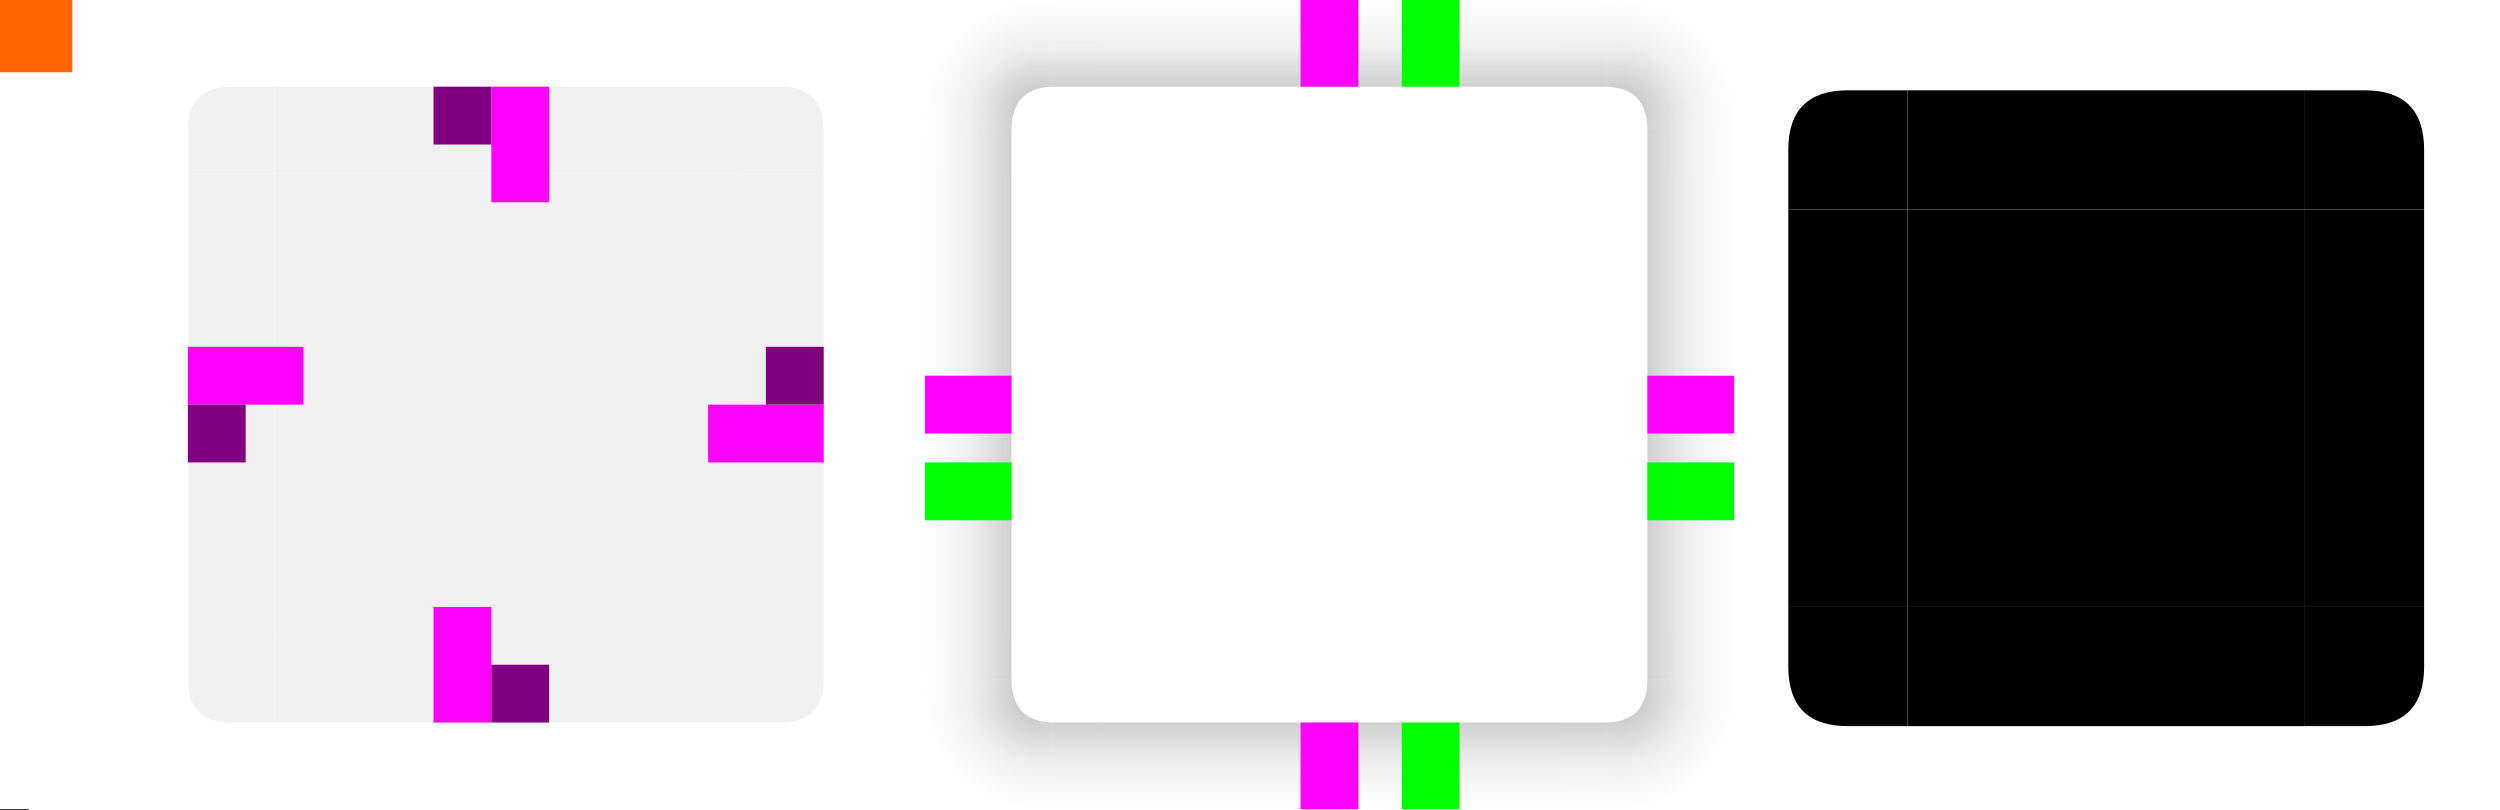
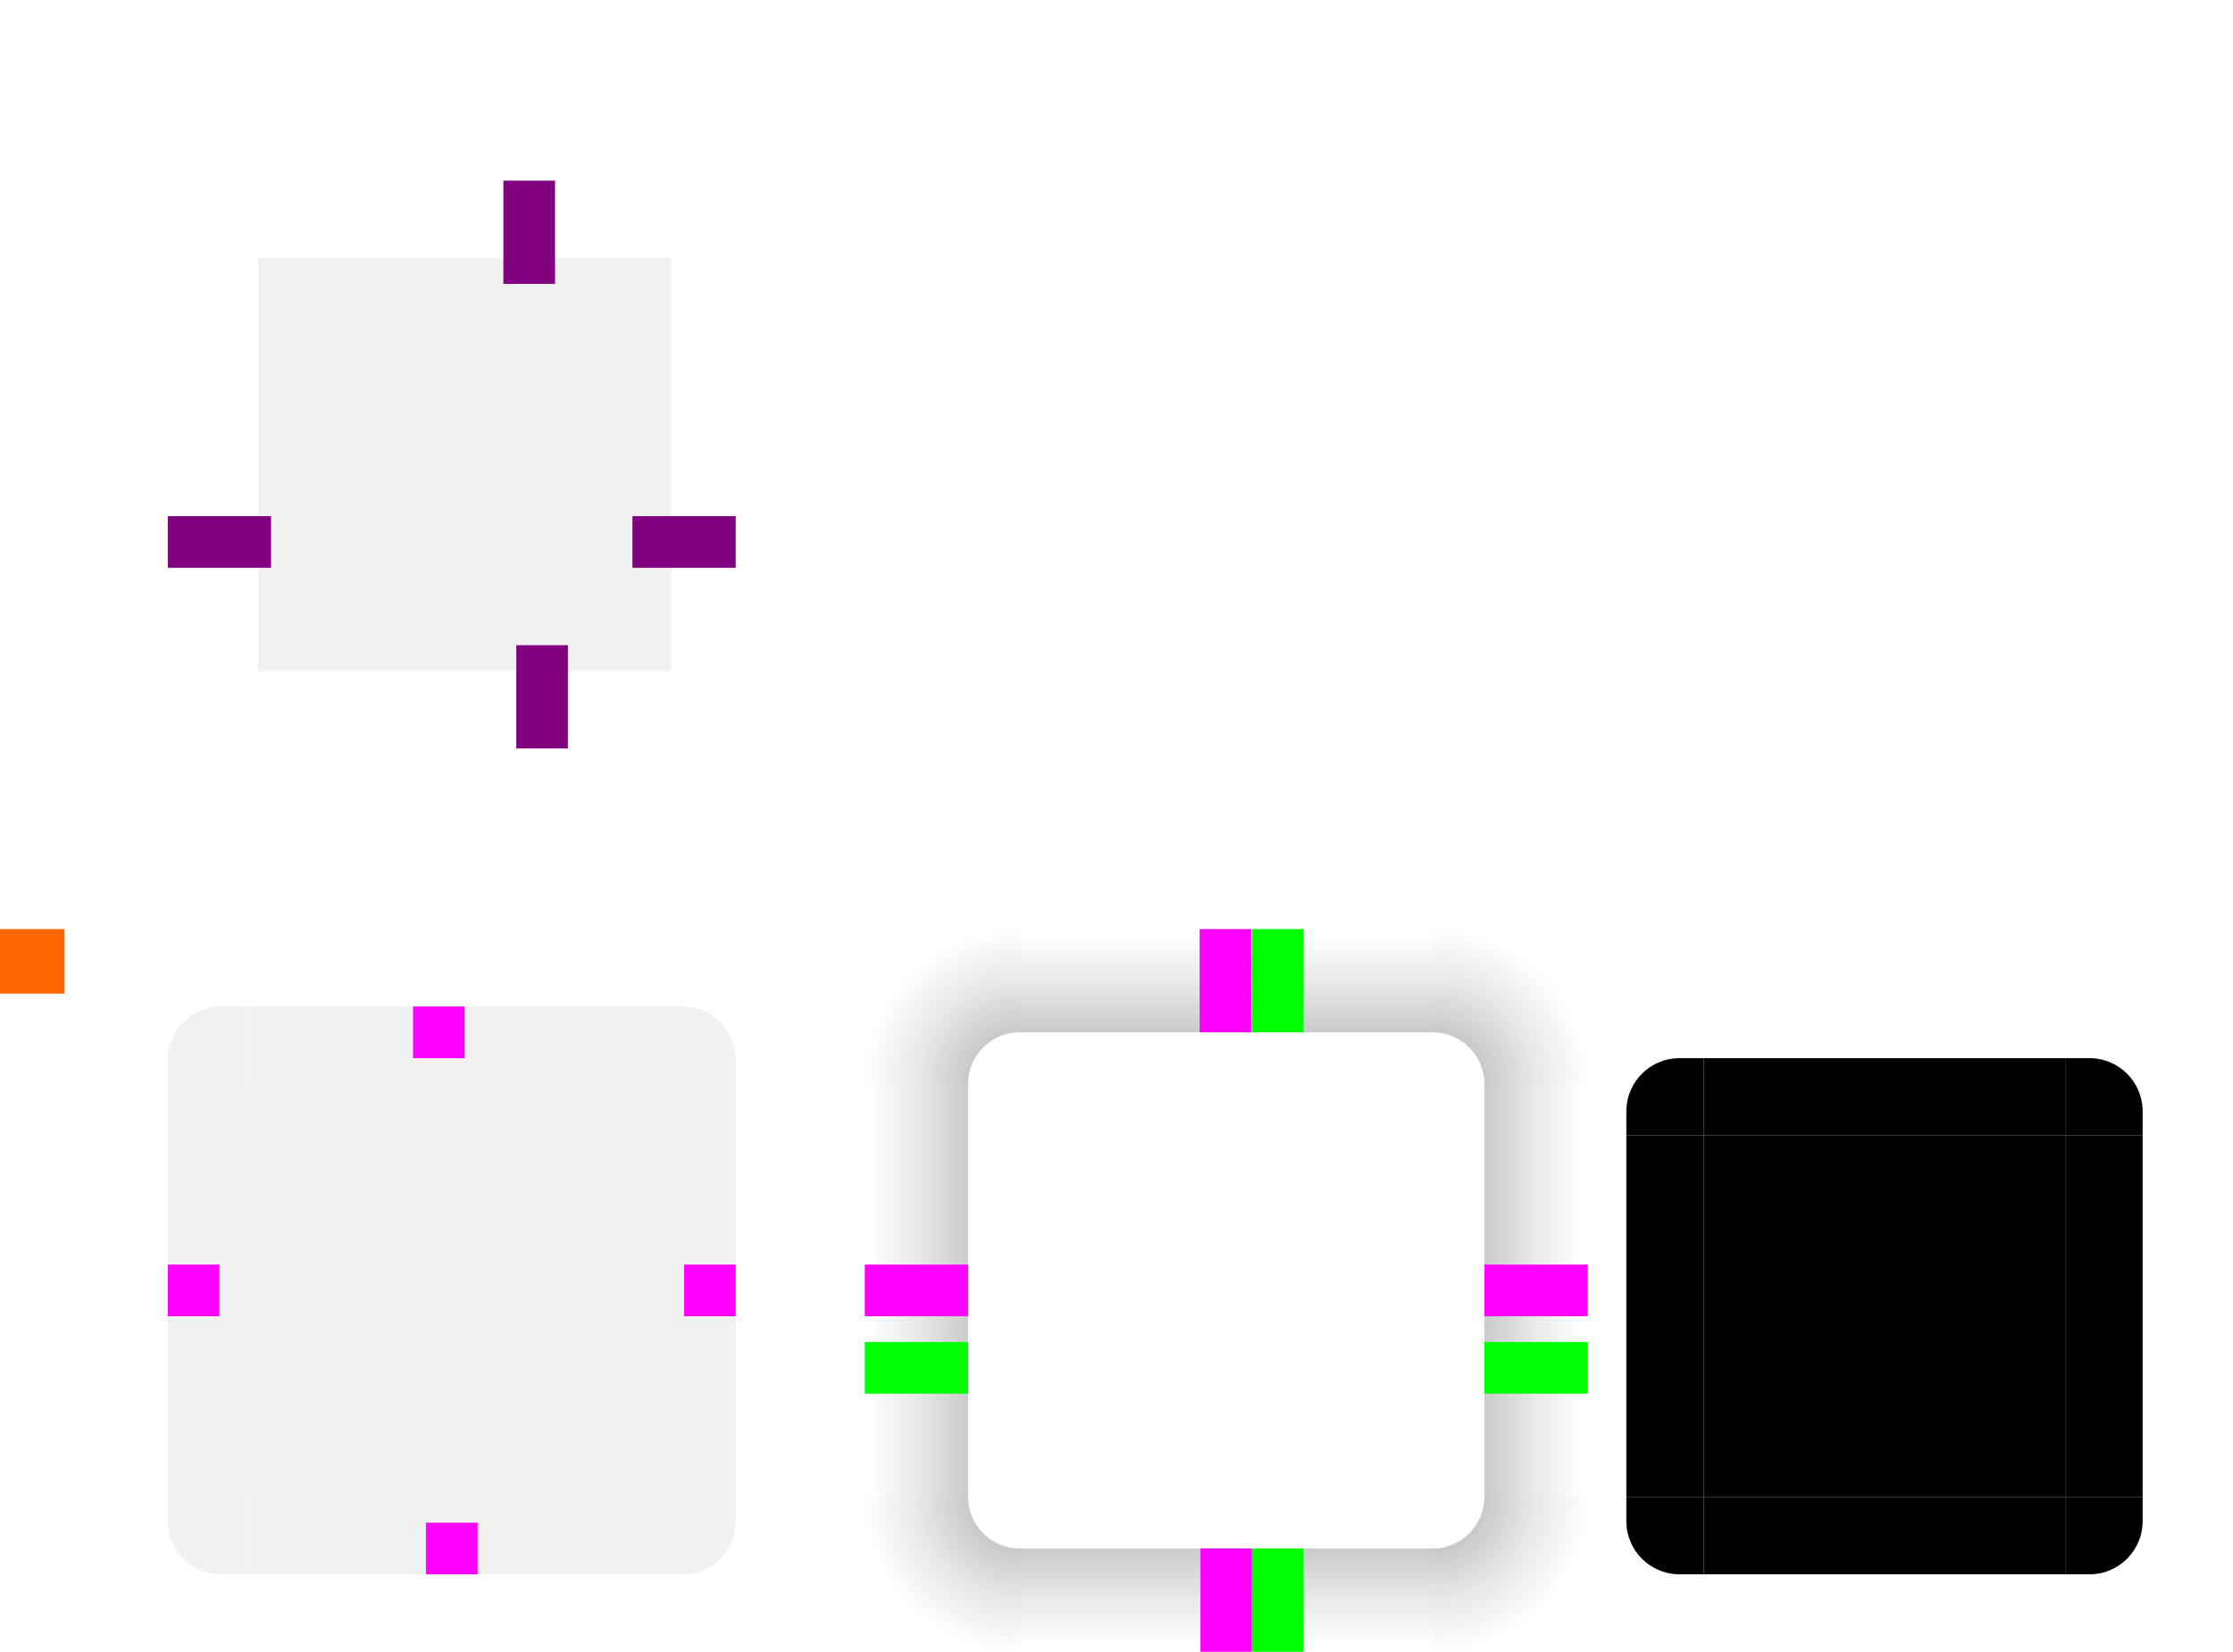
- <svg xmlns="http://www.w3.org/2000/svg" xmlns:xlink="http://www.w3.org/1999/xlink" id="svg2" version="1.1" viewBox="0 0 173 56">
-   <defs id="defs4">
-     <style id="current-color-scheme" type="text/css">.ColorScheme-Text {
+ <svg xmlns="http://www.w3.org/2000/svg" xmlns:xlink="http://www.w3.org/1999/xlink" width="173" height="128" viewBox="0 0 173 128" id="svg2" version="1.1">
+   <style type="text/css" id="current-color-scheme">
+       .ColorScheme-Text {
        color:#31363b;
        stop-color:#31363b;
      }
      .ColorScheme-Background {
        color:#eff0f1;
        stop-color:#eff0f1;
      }
      .ColorScheme-Highlight {
        color:#3daee9;
        stop-color:#3daee9;
      }
      .ColorScheme-ViewText {
        color:#31363b;
        stop-color:#31363b;
      }
      .ColorScheme-ViewBackground {
        color:#fcfcfc;
        stop-color:#fcfcfc;
      }
      .ColorScheme-ViewHover {
        color:#93cee9;
        stop-color:#93cee9;
      }
      .ColorScheme-ViewFocus{
        color:#3daee9;
        stop-color:#3daee9;
      }
      .ColorScheme-ButtonText {
        color:#31363b;
        stop-color:#31363b;
      }
      .ColorScheme-ButtonBackground {
        color:#eff0f1;
        stop-color:#eff0f1;
      }
      .ColorScheme-ButtonHover {
        color:#93cee9;
        stop-color:#93cee9;
      }
      .ColorScheme-ButtonFocus{
        color:#3daee9;
        stop-color:#3daee9;
-       }</style>
-     <linearGradient id="linearGradient4950" x1="55" x2="63" y1="932.362" y2="932.362" gradientUnits="userSpaceOnUse">
-       <stop id="stop1060" stop-opacity=".3" offset="0" />
-       <stop id="stop1091" stop-opacity=".06" offset=".625" />
-       <stop id="stop1062" stop-opacity="0" offset="1" />
+       }
+       </style>
+   <defs id="defs4">
+     <style type="text/css" id="style22">
+       .ColorScheme-Text {
+         color:#31363b;
+       }
+       .ColorScheme-Background {
+         color:#eff0f1;
+       }
+       .ColorScheme-Highlight {
+         color:#3daee9;
+       }
+       .ColorScheme-ViewText {
+         color:#31363b;
+       }
+       .ColorScheme-ViewBackground {
+         color:#fcfcfc;
+       }
+       .ColorScheme-ViewHover {
+         color:#93cee9;
+       }
+       .ColorScheme-ViewFocus{
+         color:#3daee9;
+       }
+       .ColorScheme-ButtonText {
+         color:#31363b;
+       }
+       .ColorScheme-ButtonBackground {
+         color:#eff0f1;
+       }
+       .ColorScheme-ButtonHover {
+         color:#93cee9;
+       }
+       .ColorScheme-ButtonFocus{
+         color:#3daee9;
+       }
+       </style>
+     <style id="current-color-scheme-2" type="text/css">
+       .ColorScheme-Text {
+         color:#7B7C7E;
+       }
+       .ColorScheme-Background{
+         color:#EFF0F1;
+       }
+       .ColorScheme-Highlight{
+         color:#3DAEE6;
+       }
+       .ColorScheme-ViewText {
+         color:#7B7C7E;
+       }
+       .ColorScheme-ViewBackground{
+         color:#FCFCFC;
+       }
+       .ColorScheme-ViewHover {
+         color:#3DAEE6;
+       }
+       .ColorScheme-ViewFocus{
+         color:#1E92FF;
+       }
+       .ColorScheme-ButtonText {
+         color:#7B7C7E;
+       }
+       .ColorScheme-ButtonBackground{
+         color:#EFF0F1;
+       }
+       .ColorScheme-ButtonHover {
+         color:#3DAEE6;
+       }
+       .ColorScheme-ButtonFocus{
+         color:#1E92FF;
+       }
+ </style>
+     <linearGradient id="linearGradient3828-0">
+       <stop id="stop3830-7" offset="0" style="stop-color:#232629;stop-opacity:0.239" />
+       <stop style="stop-color:#1a1c1e;stop-opacity:0.239" offset="0.33" id="stop3836-9" />
+       <stop style="stop-color:#111314;stop-opacity:0.098" offset="0.66" id="stop3832-0" />
+       <stop id="stop3834-0" offset="1" style="stop-color:#000000;stop-opacity:0;" />
    </linearGradient>
-     <linearGradient id="linearGradient4948" x1="-15" x2="-7" y1="932.362" y2="932.362" gradientUnits="userSpaceOnUse">
-       <stop id="stop1084" stop-opacity=".3" offset="0" />
-       <stop id="stop1107" stop-opacity=".06" offset=".63" />
-       <stop id="stop1086" stop-opacity="0" offset="1" />
+     <linearGradient xlink:href="#linearGradient3809-3" id="linearGradient1030" gradientUnits="userSpaceOnUse" gradientTransform="translate(-998.3621,-158)" x1="65" y1="233" x2="65" y2="225.513" />
+     <linearGradient id="linearGradient3809-3">
+       <stop id="stop3811-1" offset="0" style="stop-color:#232629;stop-opacity:0.239;" />
+       <stop style="stop-color:#111314;stop-opacity:0.098;" offset="0.5" id="stop3817-3" />
+       <stop id="stop3815-2" offset="1" style="stop-color:#000000;stop-opacity:0;" />
    </linearGradient>
-     <linearGradient id="linearGradient4942" x1="51" x2="51" y1="48" y2="56" gradientTransform="translate(58)" gradientUnits="userSpaceOnUse">
-       <stop id="stop1114" stop-opacity=".3" offset="0" />
-       <stop id="stop1097" stop-opacity=".06" offset=".617" />
-       <stop id="stop1116" stop-opacity="0" offset="1" />
-     </linearGradient>
-     <radialGradient id="radialGradient4944" cx="54.25" cy="945.112" r="6" gradientTransform="matrix(-8.2303024e-6,1.333333,-1.333321,-8.2302289e-6,1373.139,-24.32554)" gradientUnits="userSpaceOnUse">
-       <stop id="stop1120" stop-opacity=".3" offset="0" />
-       <stop id="stop1095" stop-opacity=".06" offset=".628" />
-       <stop id="stop1122" stop-opacity="0" offset="1" />
-     </radialGradient>
-     <linearGradient id="linearGradient4946" x1="55" x2="63" y1="44" y2="44" gradientUnits="userSpaceOnUse">
-       <stop id="stop4272" stop-opacity=".3" offset="0" />
-       <stop id="stop1093" stop-opacity=".06" offset=".626" />
-       <stop id="stop4274" stop-opacity="0" offset="1" />
-     </linearGradient>
-     <linearGradient id="linearGradient4936" x1="19" x2="19" y1="48" y2="56" gradientTransform="translate(58)" gradientUnits="userSpaceOnUse">
-       <stop id="stop1102" stop-opacity=".3" offset="0" />
-       <stop id="stop1101" stop-opacity=".06" offset=".628" />
-       <stop id="stop1104" stop-opacity="0" offset="1" />
-     </linearGradient>
-     <radialGradient id="radialGradient4938" cx="7.643" cy="950.362" r="6" gradientTransform="matrix(-1.333333,-1.2763442e-5,1.2763442e-5,-1.333333,83.17835,1315.149)" gradientUnits="userSpaceOnUse">
-       <stop id="stop1096" stop-opacity=".3" offset="0" />
-       <stop id="stop1103" stop-opacity=".06" offset=".627" />
-       <stop id="stop1098" stop-opacity="0" offset="1" />
-     </radialGradient>
-     <linearGradient id="linearGradient4940" x1="15" x2="7" y1="44" y2="44" gradientUnits="userSpaceOnUse" xlink:href="#linearGradient1082" />
-     <linearGradient id="linearGradient1082">
-       <stop id="stop1078" stop-opacity=".3" offset="0" />
-       <stop id="stop1109" stop-opacity=".06" offset=".626" />
-       <stop id="stop1080" stop-opacity="0" offset="1" />
-     </linearGradient>
-     <linearGradient id="linearGradient4934" x1="952.362" x2="960.362" y1="-35" y2="-35" gradientUnits="userSpaceOnUse">
-       <stop id="stop1108" stop-opacity=".3" offset="0" />
-       <stop id="stop1099" stop-opacity=".06" offset=".627" />
-       <stop id="stop1110" stop-opacity="0" offset="1" />
-     </linearGradient>
-     <linearGradient id="linearGradient4928" x1="55" x2="63" y1="12" y2="12" gradientUnits="userSpaceOnUse">
-       <stop id="stop1054" stop-opacity=".3" offset="0" />
-       <stop id="stop1089" stop-opacity=".06" offset=".621" />
-       <stop id="stop1056" stop-opacity="0" offset="1" />
-     </linearGradient>
-     <radialGradient id="radialGradient4930" cx="53.893" cy="911.762" r="6" gradientTransform="matrix(1.333334,7.9263054e-6,-7.7052181e-6,1.333336,41.14987,-1207.686)" gradientUnits="userSpaceOnUse">
-       <stop id="stop1048" stop-opacity=".3" offset="0" />
-       <stop id="stop1087" stop-opacity=".06" offset=".626" />
-       <stop id="stop1050" stop-opacity="0" offset="1" />
-     </radialGradient>
-     <linearGradient id="linearGradient3056" x1="51" x2="51" y1="8" y2="-2.0185304e-5" gradientTransform="translate(58)" gradientUnits="userSpaceOnUse">
-       <stop id="stop1042" stop-opacity=".3" offset="0" />
-       <stop id="stop1085" stop-opacity=".06" offset=".621" />
-       <stop id="stop1044" stop-opacity="0" offset="1" />
-     </linearGradient>
-     <linearGradient id="linearGradient4922" x1="15" x2="7" y1="12" y2="12" gradientUnits="userSpaceOnUse" xlink:href="#linearGradient1082" />
-     <radialGradient id="radialGradient4924" cx="22.2" cy="913.969" r="6" gradientTransform="matrix(8.5676352e-6,-1.333333,1.333339,8.5676761e-6,-1145.631,37.59215)" gradientUnits="userSpaceOnUse">
-       <stop id="stop1072" stop-opacity=".3" offset="0" />
-       <stop id="stop1111" stop-opacity=".06" offset=".625" />
-       <stop id="stop1074" stop-opacity="0" offset="1" />
-     </radialGradient>
-     <linearGradient id="linearGradient4926" x1="19" x2="19" y1="8" y2="-2.0185304e-5" gradientTransform="translate(58)" gradientUnits="userSpaceOnUse">
-       <stop id="stop1066" stop-opacity=".3" offset="0" />
-       <stop id="stop1113" stop-opacity=".06" offset=".618" />
-       <stop id="stop1068" stop-opacity="0" offset="1" />
-     </linearGradient>
-     <linearGradient id="linearGradient3054" x1="-912.362" x2="-904.362" y1="-35" y2="-35" gradientUnits="userSpaceOnUse">
-       <stop id="stop1036" stop-opacity=".3" offset="0" />
-       <stop id="stop1083" stop-opacity=".06" offset=".619" />
-       <stop id="stop1038" stop-opacity="0" offset="1" />
-     </linearGradient>
+     <radialGradient xlink:href="#linearGradient3828-0" id="radialGradient1024" gradientUnits="userSpaceOnUse" gradientTransform="matrix(0,2,2,0,-397,848.3621)" cx="50" cy="238" fx="50" fy="238" r="6" />
+     <linearGradient xlink:href="#linearGradient3809-3" id="linearGradient1022" gradientUnits="userSpaceOnUse" gradientTransform="translate(29,-1185.362)" x1="65" y1="233" x2="65" y2="225.513" />
+     <radialGradient xlink:href="#linearGradient3828-0" id="radialGradient1032" gradientUnits="userSpaceOnUse" gradientTransform="matrix(0,2,-2,0,587,848.3621)" cx="50" cy="238" fx="50" fy="238" r="6" />
+     <linearGradient xlink:href="#linearGradient3809-3" id="linearGradient1020" gradientUnits="userSpaceOnUse" gradientTransform="translate(-998.3621,-348)" x1="65" y1="233" x2="65" y2="225.513" />
+     <radialGradient xlink:href="#linearGradient3828-0" id="radialGradient1026" gradientUnits="userSpaceOnUse" gradientTransform="matrix(0,-2,-2,0,587,1016.362)" cx="50" cy="238" fx="50" fy="238" r="6" />
+     <linearGradient xlink:href="#linearGradient3809-3" id="linearGradient1018" gradientUnits="userSpaceOnUse" gradientTransform="translate(29.00001,679.3622)" x1="65" y1="233" x2="65" y2="225.513" />
+     <radialGradient xlink:href="#linearGradient3828-0" id="radialGradient1028" gradientUnits="userSpaceOnUse" gradientTransform="matrix(0,-2,2,0,-397,1016.362)" cx="50" cy="238" fx="50" fy="238" r="6" />
  </defs>
-   <g id="layer1" transform="translate(0,-904.3622)">
-     <rect id="hint-tile-center" y="904.362" width="5" height="5" fill="#f60" />
+   <g id="layer1" transform="translate(0,-832.3622)">
+     <rect style="opacity:0.90;fill:currentColor;fill-opacity:1;stroke:none" id="thick-center" width="32" height="32" x="20" y="852.362" class="ColorScheme-Background" />
+     <rect style="fill:url(#linearGradient1020);fill-opacity:1;stroke:none;stroke-width:2.219" id="shadow-right" width="32" height="8" x="-948.362" y="-123" transform="matrix(0,-1,-1,0,0,0)" />
+     <rect y="-960.362" x="79" height="8" width="32" id="shadow-bottom" style="fill:url(#linearGradient1022);fill-opacity:1;stroke:none;stroke-width:1.05" transform="scale(1,-1)" />
+     <path style="fill:url(#radialGradient1024);fill-opacity:1;stroke:none" d="m 67,960.362 v -12 H 75 c 0,2.209 1.791,4 4,4 v 8 z" id="shadow-bottomleft" />
+     <path id="shadow-bottomright" d="m 123,960.362 v -12 h -8 c 0,2.209 -1.791,4 -4,4 v 8 z" style="fill:url(#radialGradient1032);fill-opacity:1;stroke:none" />
+     <rect y="67" x="-948.362" height="8" width="32" id="shadow-left" style="fill:url(#linearGradient1030);fill-opacity:1;stroke:none;stroke-width:2.219" transform="rotate(-90)" />
+     <rect style="fill:url(#linearGradient1018);fill-opacity:1;stroke:none;stroke-width:1.05" id="shadow-top" width="32" height="8" x="79" y="904.362" />
+     <rect style="opacity:1;fill:#ff6600;fill-opacity:1;stroke:none" id="hint-tile-center" width="5" height="5" x="0" y="904.362" />
    <g id="top">
-       <rect id="rect4152" class="ColorScheme-Background" transform="matrix(0,-1,-1,0,0,0)" x="-916.362" y="-51" width="6" height="32" fill="currentColor" opacity=".9" />
+       <rect y="-51" x="-916.362" height="32" width="6" id="rect4152" style="opacity:0.90;fill:currentColor;fill-opacity:1;stroke:none" transform="matrix(0,-1,-1,0,0,0)" class="ColorScheme-Background" />
    </g>
    <g id="bottom">
-       <rect id="rect4148" class="ColorScheme-Background" transform="rotate(90)" x="948.362" y="-51" width="6" height="32" fill="currentColor" opacity=".9" />
+       <rect transform="rotate(90)" style="opacity:0.90;fill:currentColor;fill-opacity:1;stroke:none" id="rect4148" width="6" height="32" x="948.362" y="-51" class="ColorScheme-Background" />
    </g>
    <g id="left">
-       <rect id="rect4144" class="ColorScheme-Background" transform="scale(-1,1)" x="-19" y="916.362" width="6" height="32" fill="currentColor" opacity=".9" />
+       <rect transform="scale(-1,1)" style="opacity:0.90;fill:currentColor;fill-opacity:1;stroke:none" id="rect4144" width="6" height="32" x="-19" y="916.362" class="ColorScheme-Background" />
    </g>
    <g id="right">
-       <rect id="rect4140" class="ColorScheme-Background" x="51" y="916.362" width="6" height="32" fill="currentColor" opacity=".9" />
+       <rect y="916.362" x="51" height="32" width="6" id="rect4140" style="opacity:0.90;fill:currentColor;fill-opacity:1;stroke:none" class="ColorScheme-Background" />
    </g>
    <g id="center">
-       <rect id="rect4401" x="19" y="916.362" width="32" height="32" fill="none" />
-       <rect id="rect4138" class="ColorScheme-Background" x="19" y="916.362" width="32" height="32" fill="currentColor" opacity=".9" />
-     </g>
-     <g id="shadow-top" transform="translate(56.99998,1.7432666e-5)">
-       <rect id="rect4820" transform="matrix(0,-1,-1,0,0,0)" x="-916.362" y="-51" width="6" height="32" fill="none" />
-       <rect id="rect4822" transform="matrix(0,-1,-1,0,0,0)" x="-910.362" y="-51" width="6" height="32" fill="url(#linearGradient3054)" opacity=".9" />
-       <rect id="rect4824" transform="matrix(0,-1,-1,0,0,0)" x="-911.362" y="-51" width="1" height="32" fill="none" />
-     </g>
-     <g id="shadow-topleft" transform="translate(56.99998,1.7432666e-5)">
-       <path id="path4828" transform="translate(0,904.3622)" d="m7 9v3h6v-4 1z" fill="url(#linearGradient4922)" fill-rule="evenodd" opacity=".9" />
-       <path id="path4830" transform="translate(-58,904.3622)" d="m65 0v9h6c0-2 1-3 3-3v-6z" fill="url(#radialGradient4924)" fill-rule="evenodd" opacity=".9" />
-       <path id="path4832" transform="translate(-58,904.3622)" d="m74 0v6h-1 4v-6h-4z" fill="url(#linearGradient4926)" fill-rule="evenodd" opacity=".9" />
-       <rect id="rect4834" transform="scale(-1,1)" x="-19" y="910.362" width="6" height="6" ry="1" fill="none" />
-       <rect id="rect4836" transform="scale(-1,1)" x="-19" y="910.362" width="2" height="6" ry="0" fill="none" />
-       <rect id="rect4838" transform="scale(-1,1)" x="-18" y="914.362" width="5" height="2" fill="none" />
-     </g>
-     <g id="shadow-topright" transform="translate(56.99998,1.7432666e-5)">
-       <path id="path4842" transform="translate(0,904.3622)" d="m57 9v-1 4h6v-4 1z" fill="url(#linearGradient4928)" fill-rule="evenodd" opacity=".9" />
-       <path id="path4844" transform="translate(-58,904.3622)" d="m112 0v6c2 0 3 1 3 3h6v-9z" fill="url(#radialGradient4930)" fill-rule="evenodd" opacity=".9" />
-       <path id="path4846" transform="translate(-58,904.3622)" d="m109 0v6h4-1v-6h1z" fill="url(#linearGradient3056)" fill-rule="evenodd" opacity=".9" />
-       <rect id="rect4848" x="51" y="910.362" width="6" height="6" ry="1" fill="none" />
-       <rect id="rect4850" x="51" y="910.362" width="2" height="6" ry="0" fill="none" />
-       <rect id="rect4852" x="52" y="914.362" width="5" height="2" fill="none" />
-     </g>
-     <g id="shadow-bottom" transform="translate(56.99998,1.7432666e-5)">
-       <rect id="rect4856" transform="rotate(90)" x="948.362" y="-51" width="6" height="32" fill="none" />
-       <rect id="rect4858" transform="rotate(90)" x="954.362" y="-51" width="6" height="32" fill="url(#linearGradient4934)" opacity=".9" />
-       <rect id="rect4860" transform="rotate(90)" x="953.362" y="-51" width="1" height="32" fill="none" />
-     </g>
-     <g id="shadow-bottomleft" transform="translate(56.99998,1.7432666e-5)">
-       <path id="path4864" transform="translate(-58,904.3622)" d="m74 50v6h-1 4v-6h-4z" fill="url(#linearGradient4936)" fill-rule="evenodd" opacity=".9" />
-       <path id="path4866" transform="translate(-58,904.3622)" d="m65 47v9h9v-6c-2 0-3-1-3-3z" fill="url(#radialGradient4938)" fill-rule="evenodd" opacity=".9" />
-       <path id="path4868" transform="translate(0,904.3622)" d="m7 44v4-1h6v1-4z" fill="url(#linearGradient4940)" fill-rule="evenodd" opacity=".9" />
-       <rect id="rect4870" transform="scale(-1)" x="-19" y="-954.362" width="6" height="6" ry="1" fill="none" />
-       <rect id="rect4872" transform="scale(-1)" x="-19" y="-954.362" width="2" height="6" ry="0" fill="none" />
-       <rect id="rect4874" transform="scale(-1)" x="-18" y="-950.362" width="5" height="2" fill="none" />
-     </g>
-     <g id="shadow-bottomright" transform="translate(56.99998,1.7432666e-5)">
-       <path id="path4878" transform="translate(-58,904.3622)" d="m109 50v6h4-1v-6h1z" fill="url(#linearGradient4942)" fill-rule="evenodd" opacity=".9" />
-       <path id="path4880" transform="translate(-58,904.3622)" d="m115 47c0 2-1 3-3 3v6h9v-9z" fill="url(#radialGradient4944)" fill-rule="evenodd" opacity=".9" />
-       <path id="path4882" transform="translate(0,904.3622)" d="m57 44v4-1h6v1-4z" fill="url(#linearGradient4946)" fill-rule="evenodd" opacity=".9" />
-       <rect id="rect4884" transform="scale(1,-1)" x="51" y="-954.362" width="6" height="6" ry="1" fill="none" />
-       <rect id="rect4886" transform="scale(1,-1)" x="51" y="-954.362" width="2" height="6" ry="0" fill="none" />
-       <rect id="rect4888" transform="scale(1,-1)" x="52" y="-950.362" width="5" height="2" fill="none" />
-     </g>
-     <g id="shadow-left" transform="translate(56.99998,1.7432666e-5)">
-       <rect id="rect4892" transform="scale(-1,1)" x="-19" y="916.362" width="6" height="32" fill="none" />
-       <rect id="rect4894" transform="scale(-1,1)" x="-13" y="916.362" width="6" height="32" fill="url(#linearGradient4948)" opacity=".9" />
-       <rect id="rect4896" transform="scale(-1,1)" x="-14" y="916.362" width="1" height="32" fill="none" />
-     </g>
-     <g id="shadow-right" transform="translate(56.99998,1.7432666e-5)">
-       <rect id="rect4900" x="51" y="916.362" width="6" height="32" fill="none" />
-       <rect id="rect4902" x="57" y="916.362" width="6" height="32" fill="url(#linearGradient4950)" opacity=".9" />
-       <rect id="rect4904" x="56" y="916.362" width="1" height="32" fill="none" />
-     </g>
-     <g id="shadow-center" transform="translate(56.99998,1.7432666e-5)" fill="none">
-       <rect id="rect4908" x="19" y="916.362" width="32" height="32" />
-       <rect id="rect4910" x="19" y="916.362" width="32" height="32" />
-     </g>
-     <rect id="shadow-hint-top-margin" x="90" y="904.362" width="4" height="6" fill="#f0f" />
-     <rect id="shadow-hint-bottom-margin" x="90" y="954.362" width="4" height="6" fill="#f0f" />
-     <rect id="shadow-hint-right-margin" transform="rotate(90)" x="930.362" y="-120" width="4" height="6" fill="#f0f" />
-     <rect id="shadow-hint-left-margin" transform="rotate(90)" x="930.362" y="-70" width="4" height="6" fill="#f0f" />
-     <rect id="shadow-hint-top-inset" x="97" y="904.362" width="4" height="6" fill="#0f0" />
-     <rect id="shadow-hint-bottom-inset" x="97" y="954.362" width="4" height="6" fill="#0f0" />
-     <rect id="shadow-hint-right-inset" transform="rotate(90)" x="936.362" y="-120" width="4" height="6" fill="#0f0" />
-     <rect id="shadow-hint-left-inset" transform="rotate(90)" x="936.362" y="-70" width="4" height="6" fill="#0f0" />
-     <rect id="mask-top" x="132" y="910.612" width="27.5" height="8.25" style="paint-order:normal" />
-     <rect id="mask-center" x="132" y="918.862" width="27.5" height="27.5" style="paint-order:normal" />
-     <rect id="mask-bottom" transform="scale(1,-1)" x="132" y="-954.612" width="27.5" height="8.25" style="paint-order:normal" />
-     <rect id="mask-left" transform="rotate(90)" x="918.862" y="-132" width="27.5" height="8.25" style="paint-order:normal" />
-     <rect id="mask-right" transform="rotate(90)" x="918.862" y="-167.75" width="27.5" height="8.25" style="paint-order:normal" />
-     <path id="mask-bottomright" class="ColorScheme-Background" d="m159.5 954.612v-8.25h8.25v4.125c0 2.75-1.375 4.125-4.125 4.125h-2.75z" />
-     <path id="mask-bottomleft" class="ColorScheme-Background" d="m132 954.612v-8.25h-8.25v4.125c0 2.75 1.375 4.125 4.125 4.125h2.75z" />
-     <path id="mask-topleft" class="ColorScheme-Background" d="m132 910.612v8.25h-8.25v-4.125c0-2.75 1.375-4.125 4.125-4.125h2.75z" />
-     <path id="mask-topright" class="ColorScheme-Background" d="m159.5 910.612v8.25h8.25v-4.125c0-2.75-1.375-4.125-4.125-4.125h-2.75z" />
-     <g id="topleft" transform="translate(0,-2.0185303e-5)">
-       <path id="rect4159" class="ColorScheme-Background" transform="translate(0,904.3622)" d="m16 6c-2 0-3 1-3 3v3h6v-6h-1 1z" fill="currentColor" opacity=".9" />
-     </g>
-     <g id="topright" transform="translate(0,-2.0185303e-5)">
-       <path id="rect4177" class="ColorScheme-Background" transform="translate(0,904.3622)" d="m51 6v6h6v-3c0-2-1-3-3-3h-2z" fill="currentColor" opacity=".9" />
-     </g>
-     <g id="bottomleft" transform="translate(0,-2.0185303e-5)">
-       <path id="path5048" class="ColorScheme-Background" d="m19 954.362v-6h-6v3c0 2 1 3 3 3h2z" fill="currentColor" opacity=".9" />
-     </g>
-     <g id="bottomright" transform="translate(0,-2.0185303e-5)">
-       <path id="rect4177-6" class="ColorScheme-Background" d="m51 954.362v-6h6v3c0 2-1 3-3 3h-2z" fill="currentColor" opacity=".9" />
-     </g>
-     <rect id="hint-top-inset" x="33" y="904.362" width="4" height="1e-6" fill="#0f0" />
-     <rect id="hint-bottom-inset" x="33" y="954.362" width="4" height="1e-6" fill="#0f0" />
-     <rect id="hint-right-inset" transform="rotate(90)" x="930.362" y="-63" width="4" height="1e-6" fill="#0f0" />
-     <rect id="hint-left-inset" transform="rotate(90)" x="930.362" y="-13" width="4" height="1e-6" fill="#0f0" />
-     <rect id="thick-hint-top-margin" x="34" y="910.362" width="4" height="8" fill="#f0f" />
-     <rect id="thick-hint-bottom-margin" x="30" y="946.362" width="4" height="8" fill="#f0f" />
-     <rect id="thick-hint-right-margin" transform="rotate(90)" x="932.362" y="-57" width="4" height="8" fill="#f0f" />
-     <rect id="thick-hint-left-margin" transform="rotate(90)" x="928.362" y="-21" width="4" height="8" fill="#f0f" />
-     <rect id="hint-bottom-margin" x="34" y="950.362" width="4" height="4" fill="#800080" />
-     <rect id="hint-right-margin" transform="rotate(90)" x="928.362" y="-57" width="4" height="4" fill="#800080" />
-     <rect id="hint-left-margin" transform="rotate(90)" x="932.362" y="-17" width="4" height="4" fill="#800080" />
-     <rect id="hint-top-margin" x="30" y="910.362" width="4" height="4" fill="#800080" />
-     <rect id="thick-center" y="960.362" width="2" height="2" />
+       <rect y="916.362" x="19" height="32" width="32" id="rect4401" style="opacity:1;fill:none;fill-opacity:1;stroke:none" />
+       <rect style="opacity:0.90;fill:currentColor;fill-opacity:1;stroke:none" id="rect4138" width="32" height="32" x="19" y="916.362" class="ColorScheme-Background" />
+     </g>
+     <rect style="fill:#ff00ff;fill-opacity:1;stroke:none;stroke-width:0.816" id="hint-top-margin" width="4" height="4" x="32" y="910.362" />
+     <rect y="950.362" x="33" height="4" width="4" id="hint-bottom-margin" style="fill:#ff00ff;fill-opacity:1;stroke:none;stroke-width:0.816" />
+     <rect y="-57" x="930.362" height="4" width="4" id="hint-right-margin" style="fill:#ff00ff;fill-opacity:1;stroke:none;stroke-width:0.816" transform="rotate(90)" />
+     <rect style="fill:#ff00ff;fill-opacity:1;stroke:none;stroke-width:0.816" id="hint-left-margin" width="4" height="4" x="930.362" y="-17" transform="rotate(90)" />
+     <rect style="fill:#00ff00;fill-opacity:1;stroke:none" id="hint-top-inset" width="4" height="1e-06" x="33" y="904.362" />
+     <rect y="954.362" x="33" height="1e-06" width="4" id="hint-bottom-inset" style="fill:#00ff00;fill-opacity:1;stroke:none" />
+     <rect y="-63" x="930.362" height="1e-06" width="4" id="hint-right-inset" style="fill:#00ff00;fill-opacity:1;stroke:none" transform="rotate(90)" />
+     <rect style="fill:#00ff00;fill-opacity:1;stroke:none" id="hint-left-inset" width="4" height="1e-06" x="930.362" y="-13" transform="rotate(90)" />
+     <text id="text4270" y="134.595" x="195.142" style="font-style:normal;font-variant:normal;font-weight:bold;font-stretch:normal;font-size:14px;line-height:125%;font-family:'Gill Sans';text-align:justify;writing-mode:lr-tb;text-anchor:start;fill:#000000;fill-opacity:1;stroke:none" xml:space="preserve">
+       <tspan y="147.333" x="195.142" id="tspan4272" />
+     </text>
+     <g style="opacity:0.979" transform="matrix(-0.75,0,0,0.75,130.3076,670.8414)" id="g3041" />
+     <g id="shadow-center" transform="translate(59.93931,-2.080249e-5)">
+       <rect style="opacity:1;fill:none;fill-opacity:1;stroke:none" id="rect4908" width="32" height="32" x="19" y="916.362" />
+       <rect y="916.362" x="19" height="32" width="32" id="rect4910" style="opacity:1;fill:none;fill-opacity:1;stroke:none" />
+     </g>
+     <rect y="904.362" x="92.939" height="8" width="4" id="shadow-hint-top-margin" style="fill:#ff00ff;fill-opacity:1;stroke:none;stroke-width:1.155" />
+     <rect style="fill:#ff00ff;fill-opacity:1;stroke:none;stroke-width:1.155" id="shadow-hint-bottom-margin" width="4" height="8" x="93" y="952.362" />
+     <rect transform="rotate(90)" style="fill:#ff00ff;fill-opacity:1;stroke:none;stroke-width:1.155" id="shadow-hint-right-margin" width="4" height="8" x="930.362" y="-123" />
+     <rect transform="rotate(90)" y="-75" x="930.362" height="8" width="4" id="shadow-hint-left-margin" style="fill:#ff00ff;fill-opacity:1;stroke:none;stroke-width:1.155" />
+     <rect y="904.362" x="97" height="8" width="4" id="shadow-hint-top-inset" style="fill:#00ff00;fill-opacity:1;stroke:none;stroke-width:1.155" />
+     <rect style="fill:#00ff00;fill-opacity:1;stroke:none;stroke-width:1.155" id="shadow-hint-bottom-inset" width="4" height="8" x="97" y="952.362" />
+     <rect transform="rotate(90)" style="fill:#00ff00;fill-opacity:1;stroke:none;stroke-width:1.155" id="shadow-hint-right-inset" width="4" height="8" x="936.362" y="-123" />
+     <rect transform="rotate(90)" y="-75" x="936.362" height="8" width="4" id="shadow-hint-left-inset" style="fill:#00ff00;fill-opacity:1;stroke:none;stroke-width:1.155" />
+     <rect y="914.362" x="132" height="6" width="28" style="opacity:1;fill:#000000;fill-opacity:1;stroke:none;stroke-width:0.928;stroke-linecap:round;stroke-linejoin:round;stroke-miterlimit:4;stroke-dasharray:none;stroke-dashoffset:0;stroke-opacity:1;paint-order:normal" id="mask-top" />
+     <rect y="920.362" x="132" height="28" width="28" style="opacity:1;fill:#000000;fill-opacity:1;stroke:none;stroke-width:2.005;stroke-linecap:round;stroke-linejoin:round;stroke-miterlimit:4;stroke-dasharray:none;stroke-dashoffset:0;stroke-opacity:1;paint-order:normal" id="mask-center" />
+     <rect transform="scale(1,-1)" y="-954.362" x="132" height="6" width="28" style="opacity:1;fill:#000000;fill-opacity:1;stroke:none;stroke-width:0.928;stroke-linecap:round;stroke-linejoin:round;stroke-miterlimit:4;stroke-dasharray:none;stroke-dashoffset:0;stroke-opacity:1;paint-order:normal" id="mask-bottom" />
+     <rect transform="rotate(90)" y="-132" x="920.362" height="6" width="28" style="opacity:1;fill:#000000;fill-opacity:1;stroke:none;stroke-width:0.928;stroke-linecap:round;stroke-linejoin:round;stroke-miterlimit:4;stroke-dasharray:none;stroke-dashoffset:0;stroke-opacity:1;paint-order:normal" id="mask-left" />
+     <rect transform="rotate(90)" y="-166" x="920.362" height="6" width="28" style="opacity:1;fill:#000000;fill-opacity:1;stroke:none;stroke-width:0.928;stroke-linecap:round;stroke-linejoin:round;stroke-miterlimit:4;stroke-dasharray:none;stroke-dashoffset:0;stroke-opacity:1;paint-order:normal" id="mask-right" />
+     <path class="ColorScheme-Background" style="opacity:0.90;fill:currentColor;stroke-width:2" d="m 17,910.362 c -2.183,0.067 -3.933,1.817 -4,4 v 2 h 6 v -6 z" id="topleft" />
+     <path id="topright" d="m 57,914.362 c -0.067,-2.183 -1.817,-3.933 -4,-4 h -2 v 6 h 6 z" style="opacity:0.90;fill:currentColor;stroke-width:2" class="ColorScheme-Background" />
+     <path class="ColorScheme-Background" style="opacity:0.90;fill:currentColor;stroke-width:2" d="m 53,954.362 c 2.183,-0.067 3.933,-1.817 4,-4 v -2 h -6 v 6 z" id="bottomright" />
+     <path id="bottomleft" d="m 13,950.362 c 0.067,2.183 1.817,3.933 4,4 h 2 v -6 h -6 z" style="opacity:0.90;fill:currentColor;stroke-width:2" class="ColorScheme-Background" />
+     <path style="fill:url(#radialGradient1026);fill-opacity:1;stroke:none;stroke-width:2" d="m 123,904.362 v 12 h -8 c 0,-2.209 -1.791,-4 -4,-4 v -8 z" id="shadow-topright" />
+     <path id="shadow-topleft" d="m 67,904.362 v 12 h 8 c 0,-2.209 1.791,-4 4,-4 v -8 z" style="fill:url(#radialGradient1028);fill-opacity:1;stroke:none;stroke-width:2" />
+     <path style="opacity:1;fill:#000000;fill-opacity:1;stroke-width:2" d="m 126,950.362 c 0.067,2.183 1.817,3.933 4,4 h 2 v -6 h -6 z" id="mask-bottomleft" />
+     <path id="mask-bottomright" d="m 162,954.362 c 2.183,-0.067 3.933,-1.817 4,-4 v -2 h -6 v 6 z" style="opacity:1;fill:#000000;fill-opacity:1;stroke-width:2" />
+     <path style="opacity:1;fill:#000000;fill-opacity:1;stroke-width:2" d="m 166,918.362 c -0.067,-2.183 -1.817,-3.933 -4,-4 h -2 v 6 h 6 z" id="mask-topright" />
+     <path id="mask-topleft" d="m 130,914.362 c -2.183,0.067 -3.933,1.817 -4,4 v 2 h 6 v -6 z" style="opacity:1;fill:#000000;fill-opacity:1;stroke-width:2" />
+     <rect transform="rotate(90)" style="fill:#800080;fill-opacity:1;stroke:none;stroke-width:1.155" id="thick-hint-right-margin" width="4" height="8" x="872.362" y="-57" />
+     <rect transform="rotate(90)" y="-21" x="872.362" height="8" width="4" id="thick-hint-left-margin" style="fill:#800080;fill-opacity:1;stroke:none;stroke-width:1.155" />
+     <rect y="846.362" x="39" height="8" width="4" id="thick-hint-top-margin" style="fill:#800080;fill-opacity:1;stroke:none;stroke-width:1.155" />
+     <rect style="fill:#800080;fill-opacity:1;stroke:none;stroke-width:1.155" id="thick-hint-bottom-margin" width="4" height="8" x="40" y="882.362" />
  </g>
</svg>
